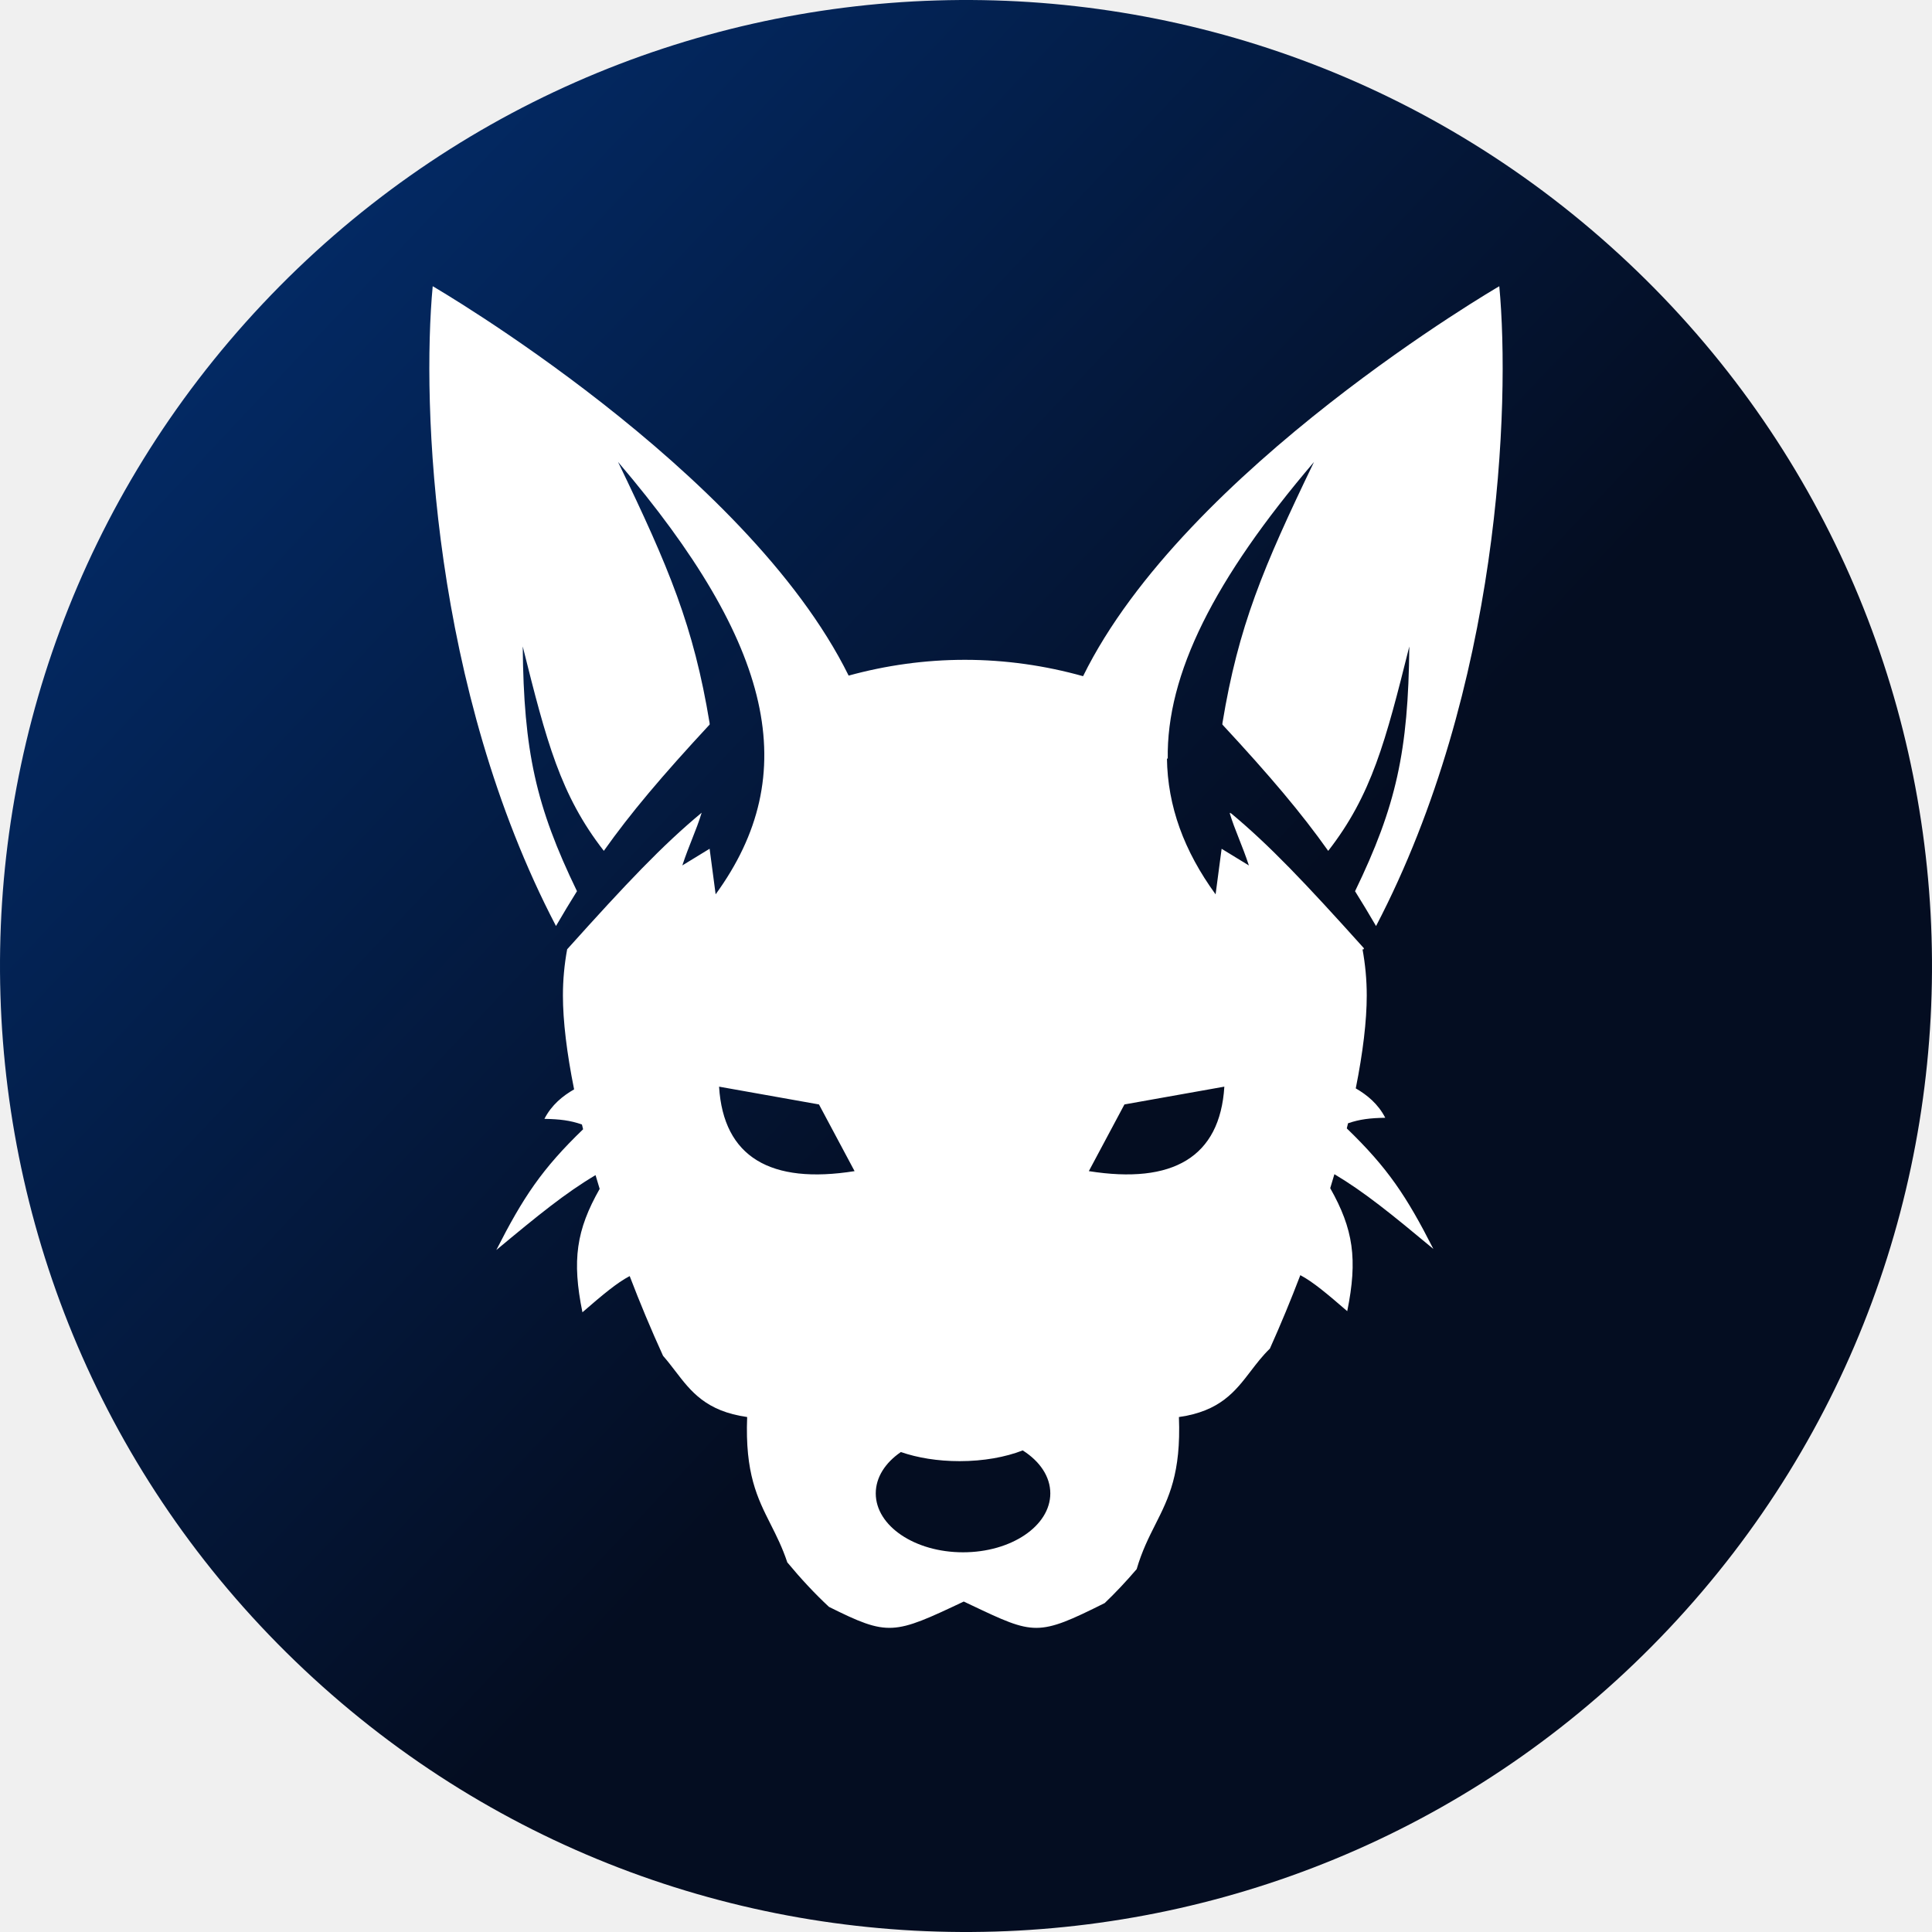
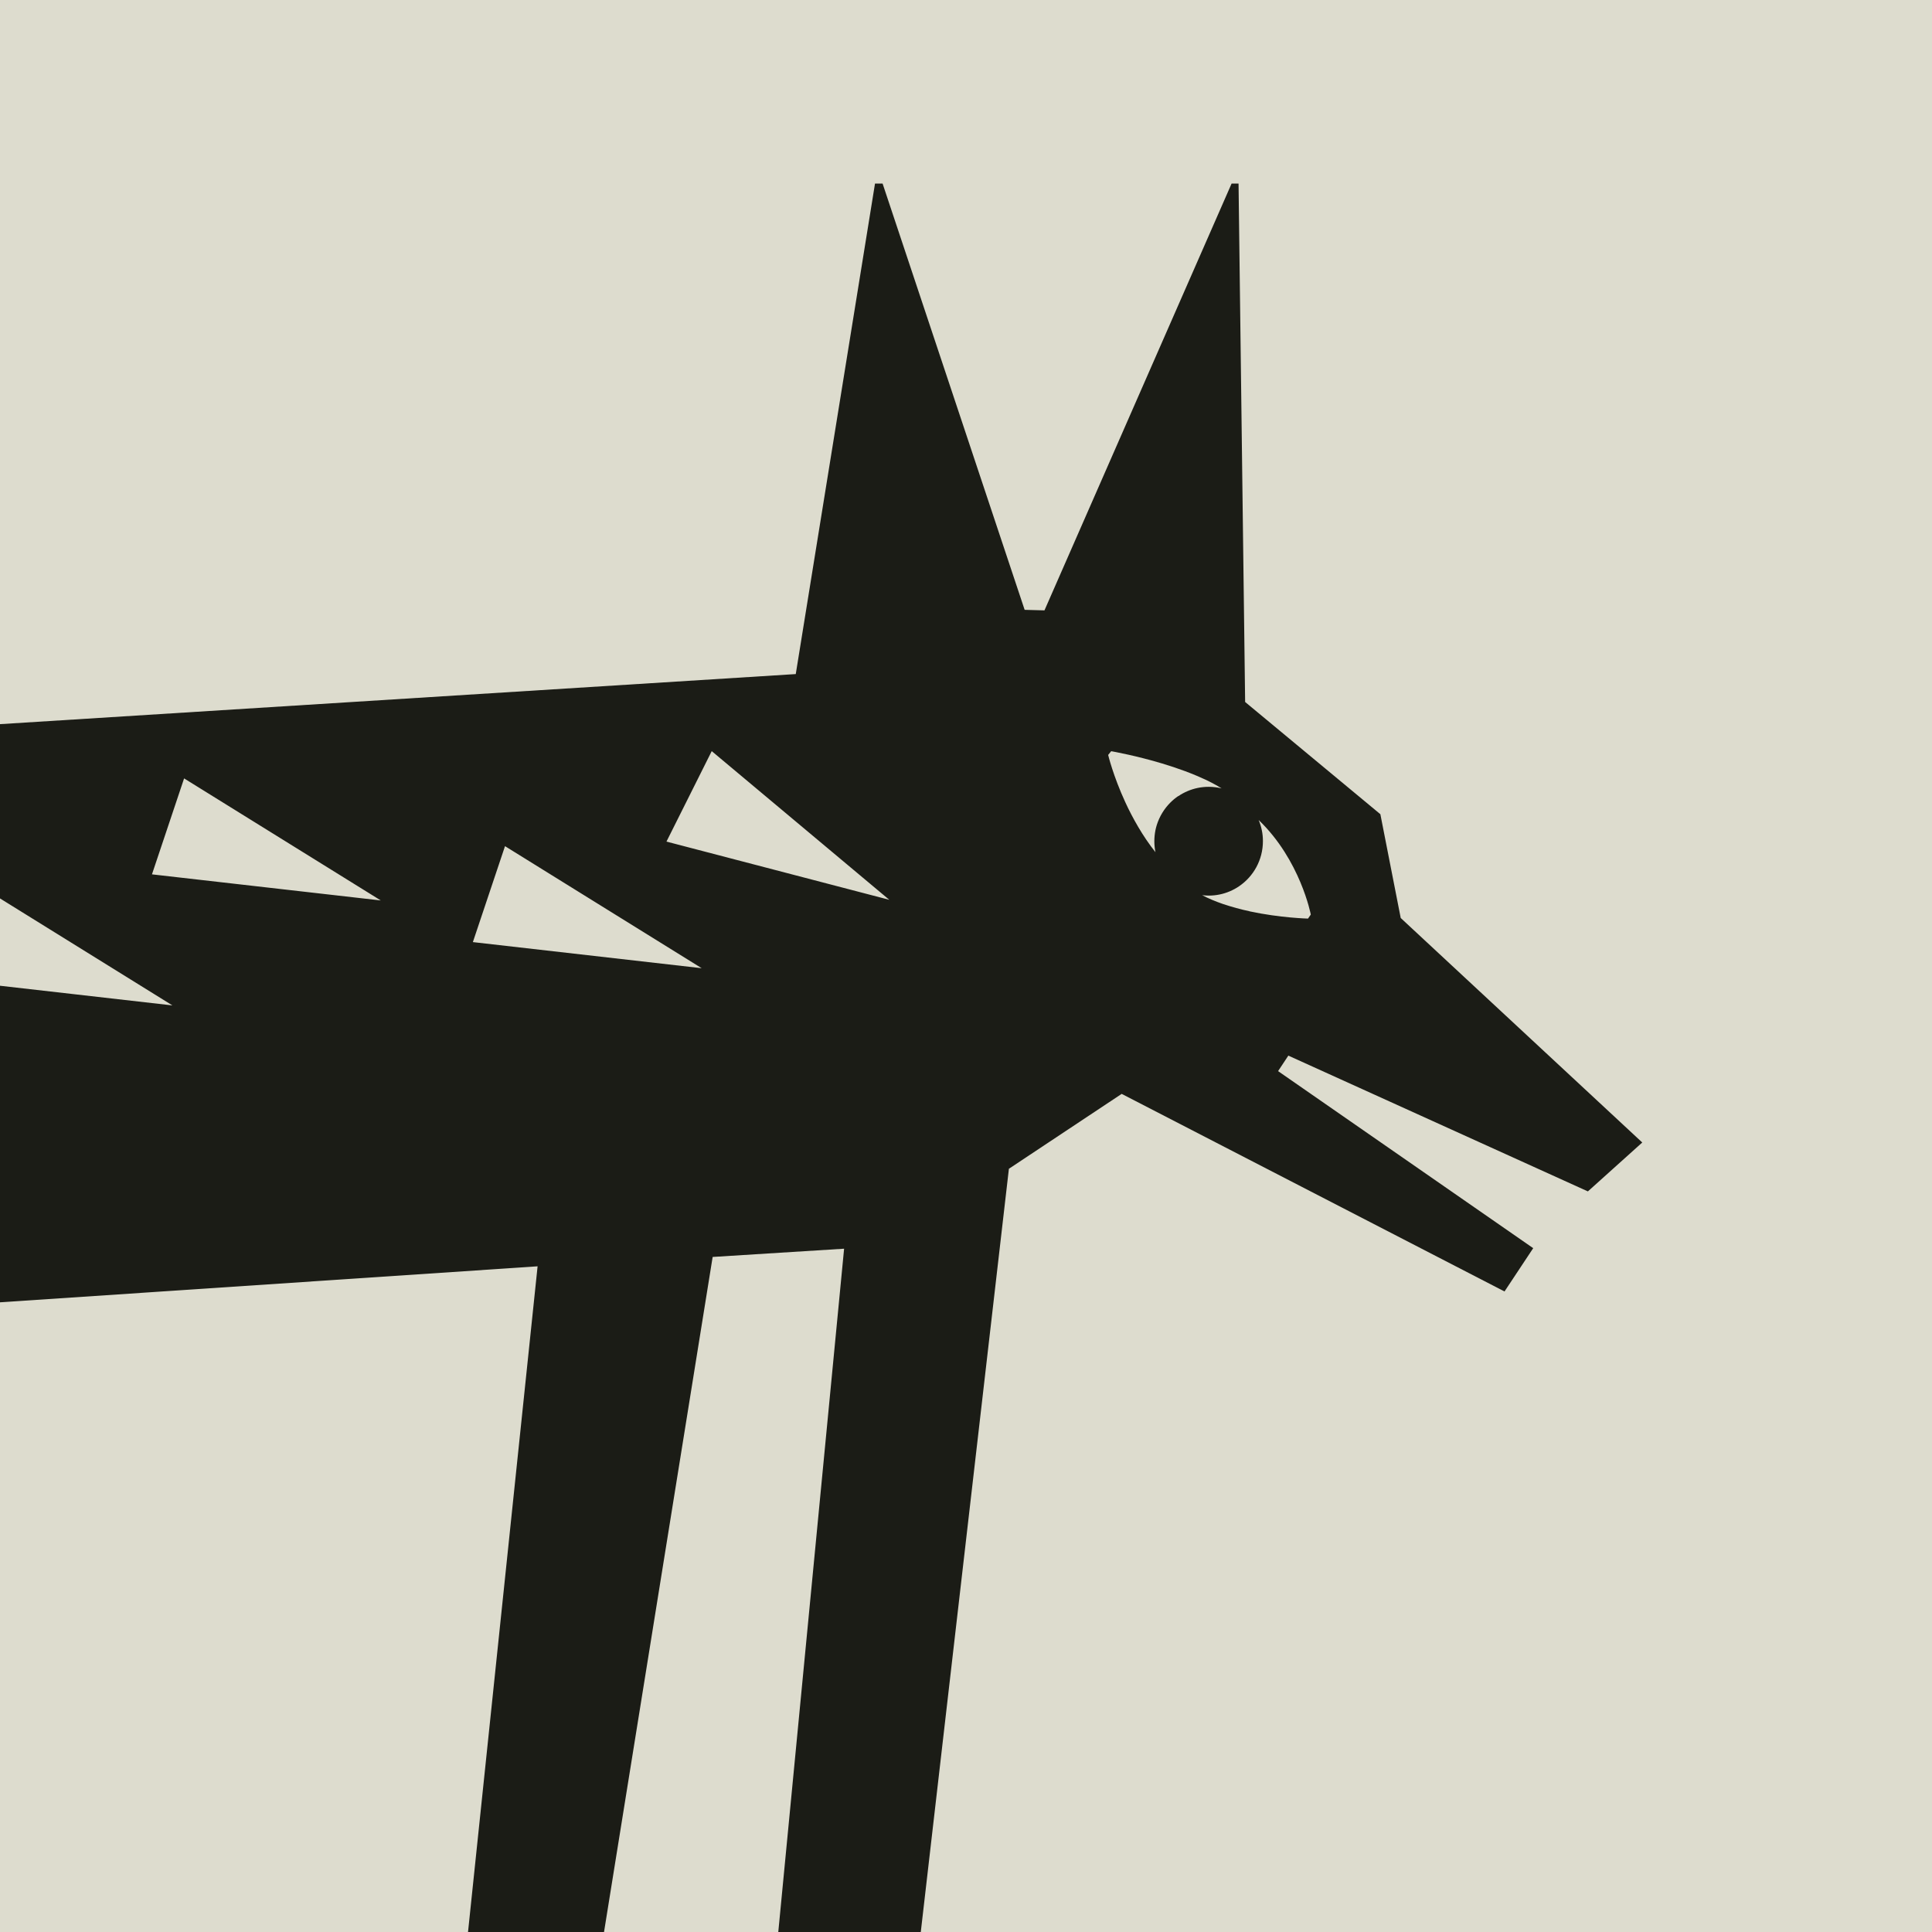
- <svg xmlns="http://www.w3.org/2000/svg" xmlns:xlink="http://www.w3.org/1999/xlink" width="270" height="270" viewBox="0 0 270 270" fill="none" version="1.1" id="svg4">
-   <defs id="defs8">
-     <linearGradient id="linearGradient3908">
-       <stop style="stop-color:#032963;stop-opacity:1;" offset="0" id="stop3904" />
-       <stop style="stop-color:#040d21;stop-opacity:1;" offset="0.605" id="stop3906" />
-     </linearGradient>
-     <linearGradient xlink:href="#linearGradient3908" id="linearGradient3910" x1="0" y1="140" x2="280" y2="140" gradientUnits="userSpaceOnUse" gradientTransform="matrix(0.9642857,0,0,0.9642857,55.83061,-129.197)" />
+ <svg xmlns="http://www.w3.org/2000/svg" width="200" height="200" viewBox="0 0 200 200" fill="none">
+   <g clip-path="url(#clip0_29_638)">
+     <rect width="200" height="200" fill="#DDDCCE" />
+     <g clip-path="url(#clip1_29_638)">
+       <path d="M164.368 123.341L170.006 118.271L145.002 95.031L142.895 84.287L128.896 72.669L128.214 19H127.495L108.123 63.185L106.071 63.13L91.365 19H90.581L82.377 69.78L-45.831 77.848L-158 135.303V136.696C-158 136.696 -142.178 151.85 -112.881 145.739C-92.224 141.433 -56.462 111.227 -45.717 102.917C-47.926 145.836 -58.617 222.994 -58.617 222.994H-45.626L-30.528 136.684L-18.225 135.909L-29.327 222.976H-15.352L-0.508 134.849L55.652 131.088L46.054 222.921H58.84L73.774 130.119L87.381 129.265L78.362 222.903H92.675L104.441 120.991L116.116 113.238L155.747 133.692L158.717 129.21L132.307 110.882L133.369 109.277L164.368 123.329V123.341ZM-36.704 93.487L-33.378 83.554L-13.016 96.188L-36.698 93.487H-36.704ZM-5.838 101.379L-2.512 91.446L17.85 104.08L-5.832 101.379H-5.838ZM15.731 90.513L19.058 80.58L39.419 93.214L15.737 90.513H15.731ZM48.951 97.527L52.278 87.594L72.639 100.228L48.957 97.527H48.951ZM68.993 87.121L73.678 77.757L92.06 93.148L68.993 87.121ZM121.978 82.403C121.676 82.603 121.398 82.839 121.145 83.093C120.511 83.729 120.028 84.523 119.75 85.401C119.642 85.752 119.563 86.122 119.527 86.503C119.509 86.691 119.497 86.885 119.497 87.079C119.497 87.466 119.539 87.848 119.611 88.217C118.941 87.376 118.35 86.491 117.837 85.619C117.323 84.747 116.871 83.875 116.496 83.057C115.235 80.325 114.716 78.151 114.716 78.151L115.029 77.763C115.029 77.763 115.736 77.885 116.841 78.133C117.058 78.181 117.299 78.236 117.547 78.296C117.794 78.357 118.06 78.424 118.332 78.49C118.603 78.563 118.887 78.635 119.183 78.714C120.644 79.114 122.304 79.641 123.855 80.295C124.163 80.428 124.471 80.562 124.773 80.701C125.075 80.84 125.364 80.992 125.648 81.143C125.932 81.294 126.203 81.452 126.463 81.615C126.246 81.561 126.028 81.519 125.805 81.494C125.582 81.464 125.352 81.452 125.123 81.452C124.344 81.452 123.608 81.609 122.938 81.894C122.6 82.04 122.28 82.209 121.984 82.415L121.978 82.403ZM129.361 94.335C128.908 94.238 128.443 94.129 127.984 94.002C127.526 93.874 127.061 93.735 126.608 93.584C125.853 93.323 125.123 93.026 124.447 92.669C124.67 92.693 124.894 92.712 125.123 92.712C125.902 92.712 126.638 92.554 127.308 92.269C127.646 92.124 127.966 91.954 128.262 91.749C129.759 90.737 130.737 89.017 130.737 87.073C130.737 86.685 130.701 86.303 130.622 85.94C130.55 85.577 130.435 85.219 130.296 84.886C134.625 89.041 135.693 94.674 135.693 94.674L135.403 95.092C135.403 95.092 132.542 95.025 129.355 94.341L129.361 94.335Z" fill="#1B1C16" />
+     </g>
+   </g>
+   <defs>
+     <clipPath id="clip0_29_638">
+       <rect width="200" height="200" fill="white" />
+     </clipPath>
+     <clipPath id="clip1_29_638">
+       <rect width="328" height="204" fill="white" transform="translate(-158 19)" />
+     </clipPath>
  </defs>
-   <circle style="fill:url(#linearGradient3910);fill-opacity:1;stroke-width:0.964" id="path298" cx="190.831" cy="5.803" r="135" transform="rotate(43.25823)" />
-   <path fill-rule="evenodd" clip-rule="evenodd" d="m 60.472,40 c 0,0 43.823,25.445 58.127,54.417 5.2,-1.429 10.664,-2.206 16.235,-2.206 5.676,0 11.24,0.807 16.527,2.287 14.263,-29.005 58.167,-54.497 58.167,-54.497 1.553,16.534 0.101,56.22 -17.223,89.416 -1.002,-1.72 -1.969,-3.327 -2.934,-4.868 5.761,-11.9 7.441,-19.57 7.582,-34.202 -3.321,13.281 -5.26,20.757 -11.334,28.565 -3.736,-5.27 -8.079,-10.416 -14.79,-17.655 l 0.006,-0.191 c 2.231,-13.54 5.655,-21.693 12.799,-36.505 -13.966,16.379 -20.638,29.667 -20.438,41.509 l -0.114,-0.111 c 0.089,6.709 2.38,12.953 6.799,19.029 l 0.842,-6.369 3.811,2.33 c -0.473,-1.437 -0.948,-2.634 -1.393,-3.759 -0.481,-1.217 -0.929,-2.349 -1.307,-3.609 0.049,0.042 0.1,0.083 0.15,0.125 -0.013,-0.042 -0.026,-0.083 -0.038,-0.125 5.477,4.549 10.401,9.745 18.676,18.951 l -0.11,0.194 -0.107,-0.105 c 0.395,2.136 0.6,4.307 0.6,6.502 0,3.54 -0.534,7.976 -1.535,12.98 1.569,0.909 3.116,2.153 4.122,4.107 -2.121,0.036 -3.585,0.212 -5.202,0.77 -0.057,0.237 -0.115,0.475 -0.174,0.714 5.744,5.547 8.35,9.482 12.098,16.845 -5.895,-4.904 -9.623,-7.936 -13.829,-10.445 -0.189,0.648 -0.384,1.3 -0.584,1.955 3.231,5.714 3.856,9.926 2.377,17.189 -2.778,-2.404 -4.778,-4.093 -6.555,-5.032 -1.305,3.421 -2.728,6.864 -4.257,10.268 -1.027,0.992 -1.851,2.069 -2.666,3.133 -2.181,2.85 -4.295,5.611 -10.044,6.426 0.309,7.873 -1.432,11.323 -3.283,14.992 -0.928,1.838 -1.884,3.732 -2.622,6.264 -1.458,1.704 -2.947,3.29 -4.462,4.739 -9.369,4.689 -9.857,4.457 -18.607,0.309 l -1.095,-0.519 c -9.81,4.641 -10.517,4.889 -18.837,0.744 -1.989,-1.849 -3.934,-3.938 -5.824,-6.219 -0.689,-2.073 -1.519,-3.717 -2.327,-5.319 -1.852,-3.669 -3.592,-7.119 -3.283,-14.992 -5.749,-0.815 -7.863,-3.576 -10.044,-6.426 -0.546,-0.713 -1.097,-1.432 -1.709,-2.127 -1.683,-3.689 -3.243,-7.428 -4.663,-11.144 -1.789,0.933 -3.8,2.631 -6.604,5.058 -1.484,-7.288 -0.85,-11.503 2.408,-17.246 -0.197,-0.644 -0.389,-1.285 -0.576,-1.923 -4.222,2.513 -7.954,5.549 -13.868,10.469 3.755,-7.376 6.363,-11.313 12.13,-16.876 -0.055,-0.224 -0.11,-0.447 -0.164,-0.669 -1.634,-0.57 -3.105,-0.749 -5.244,-0.786 1.012,-1.965 2.571,-3.213 4.15,-4.122 -1.019,-5.062 -1.563,-9.547 -1.563,-13.12 0,-2.179 0.202,-4.336 0.592,-6.456 8.348,-9.291 13.294,-14.516 18.797,-19.087 -0.379,1.26 -0.827,2.392 -1.308,3.608 -0.445,1.125 -0.919,2.322 -1.393,3.759 l 3.812,-2.33 0.843,6.369 c 12.197,-16.777 8.187,-34.828 -13.641,-60.427 7.144,14.812 10.568,22.966 12.799,36.505 l 0.007,0.191 c -6.712,7.239 -11.055,12.386 -14.791,17.655 -6.074,-7.808 -8.013,-15.284 -11.334,-28.565 0.141,14.632 1.822,22.302 7.582,34.202 -0.966,1.54 -1.932,3.147 -2.934,4.867 C 60.371,96.219 58.919,56.534 60.472,40 Z m 58.956,123.667 -4.975,-9.32 -13.962,-2.485 c 0.609,9.868 7.222,13.67 18.937,11.806 z m 37.714,-9.32 -4.975,9.32 c 11.715,1.864 18.327,-1.937 18.937,-11.806 z m -31.244,48.577 c -2.17,1.487 -3.51,3.528 -3.51,5.78 0,4.547 5.461,8.232 12.197,8.232 6.736,0 12.197,-3.685 12.197,-8.232 0,-2.369 -1.483,-4.505 -3.856,-6.007 -2.405,0.938 -5.476,1.502 -8.822,1.502 -3.066,0 -5.902,-0.473 -8.206,-1.275 z" fill="#040d21" id="path2" style="fill:#ffffff;fill-opacity:1;stroke-width:0.852" />
</svg>
